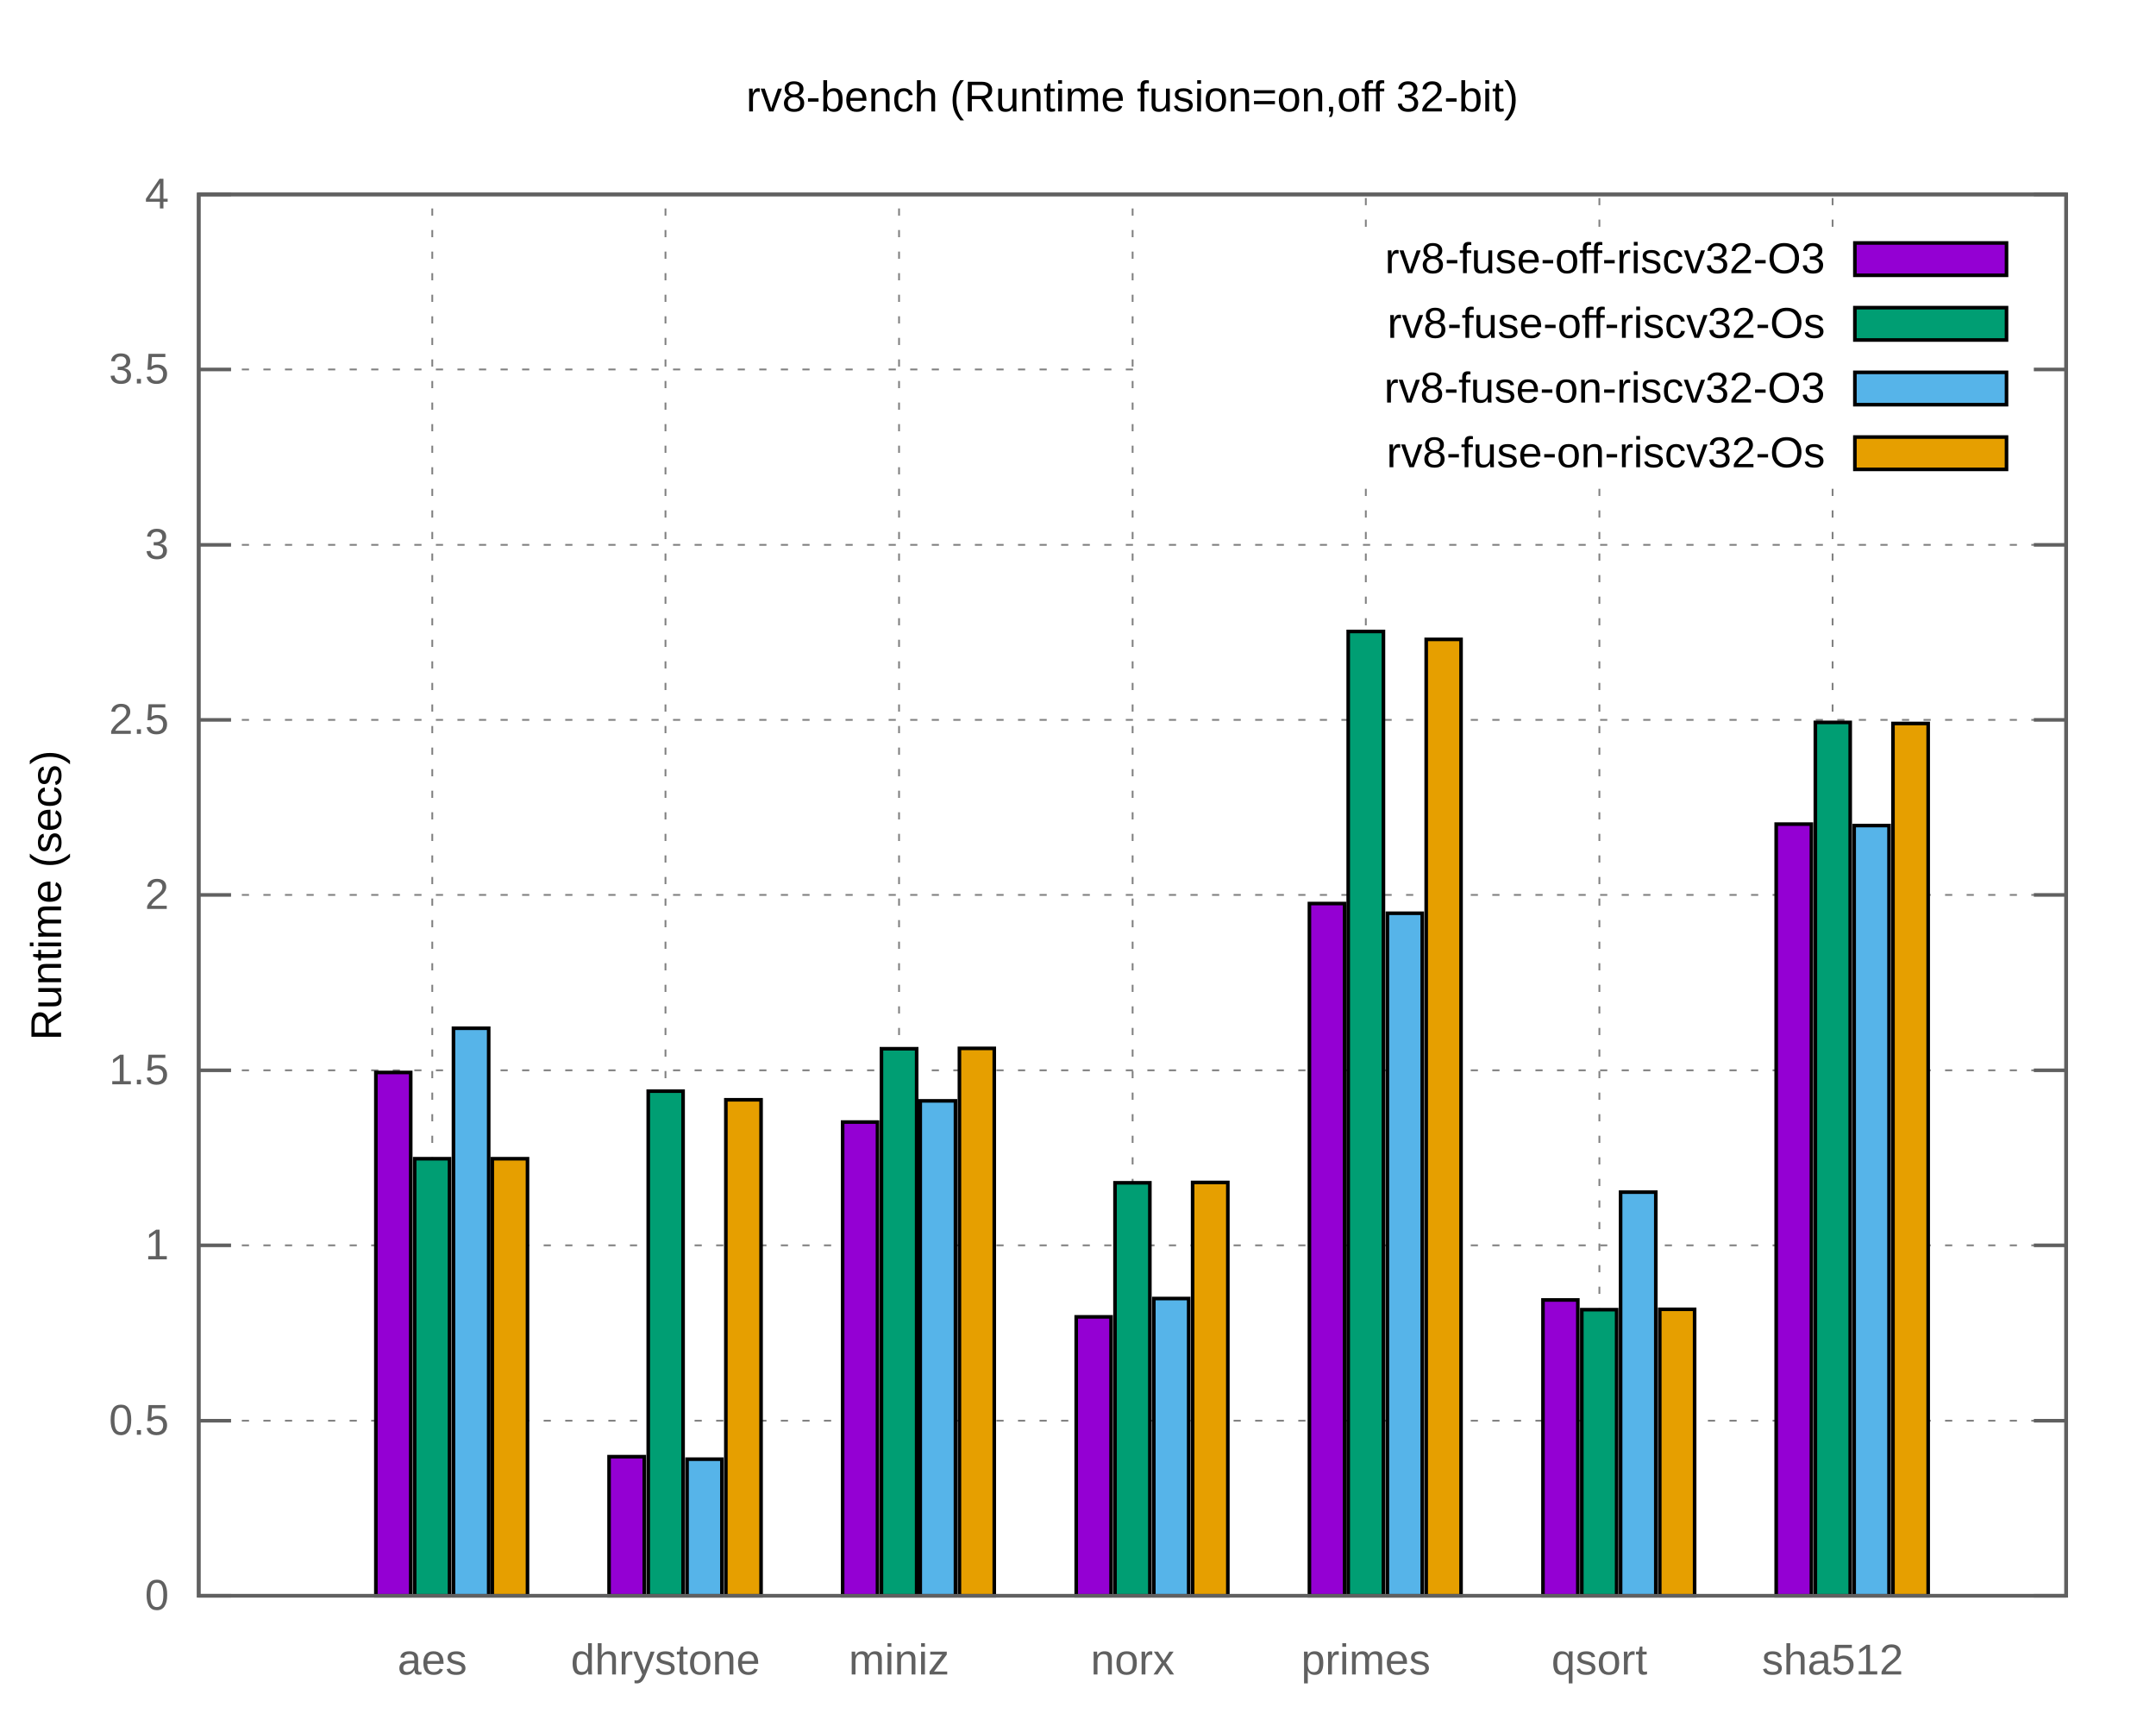
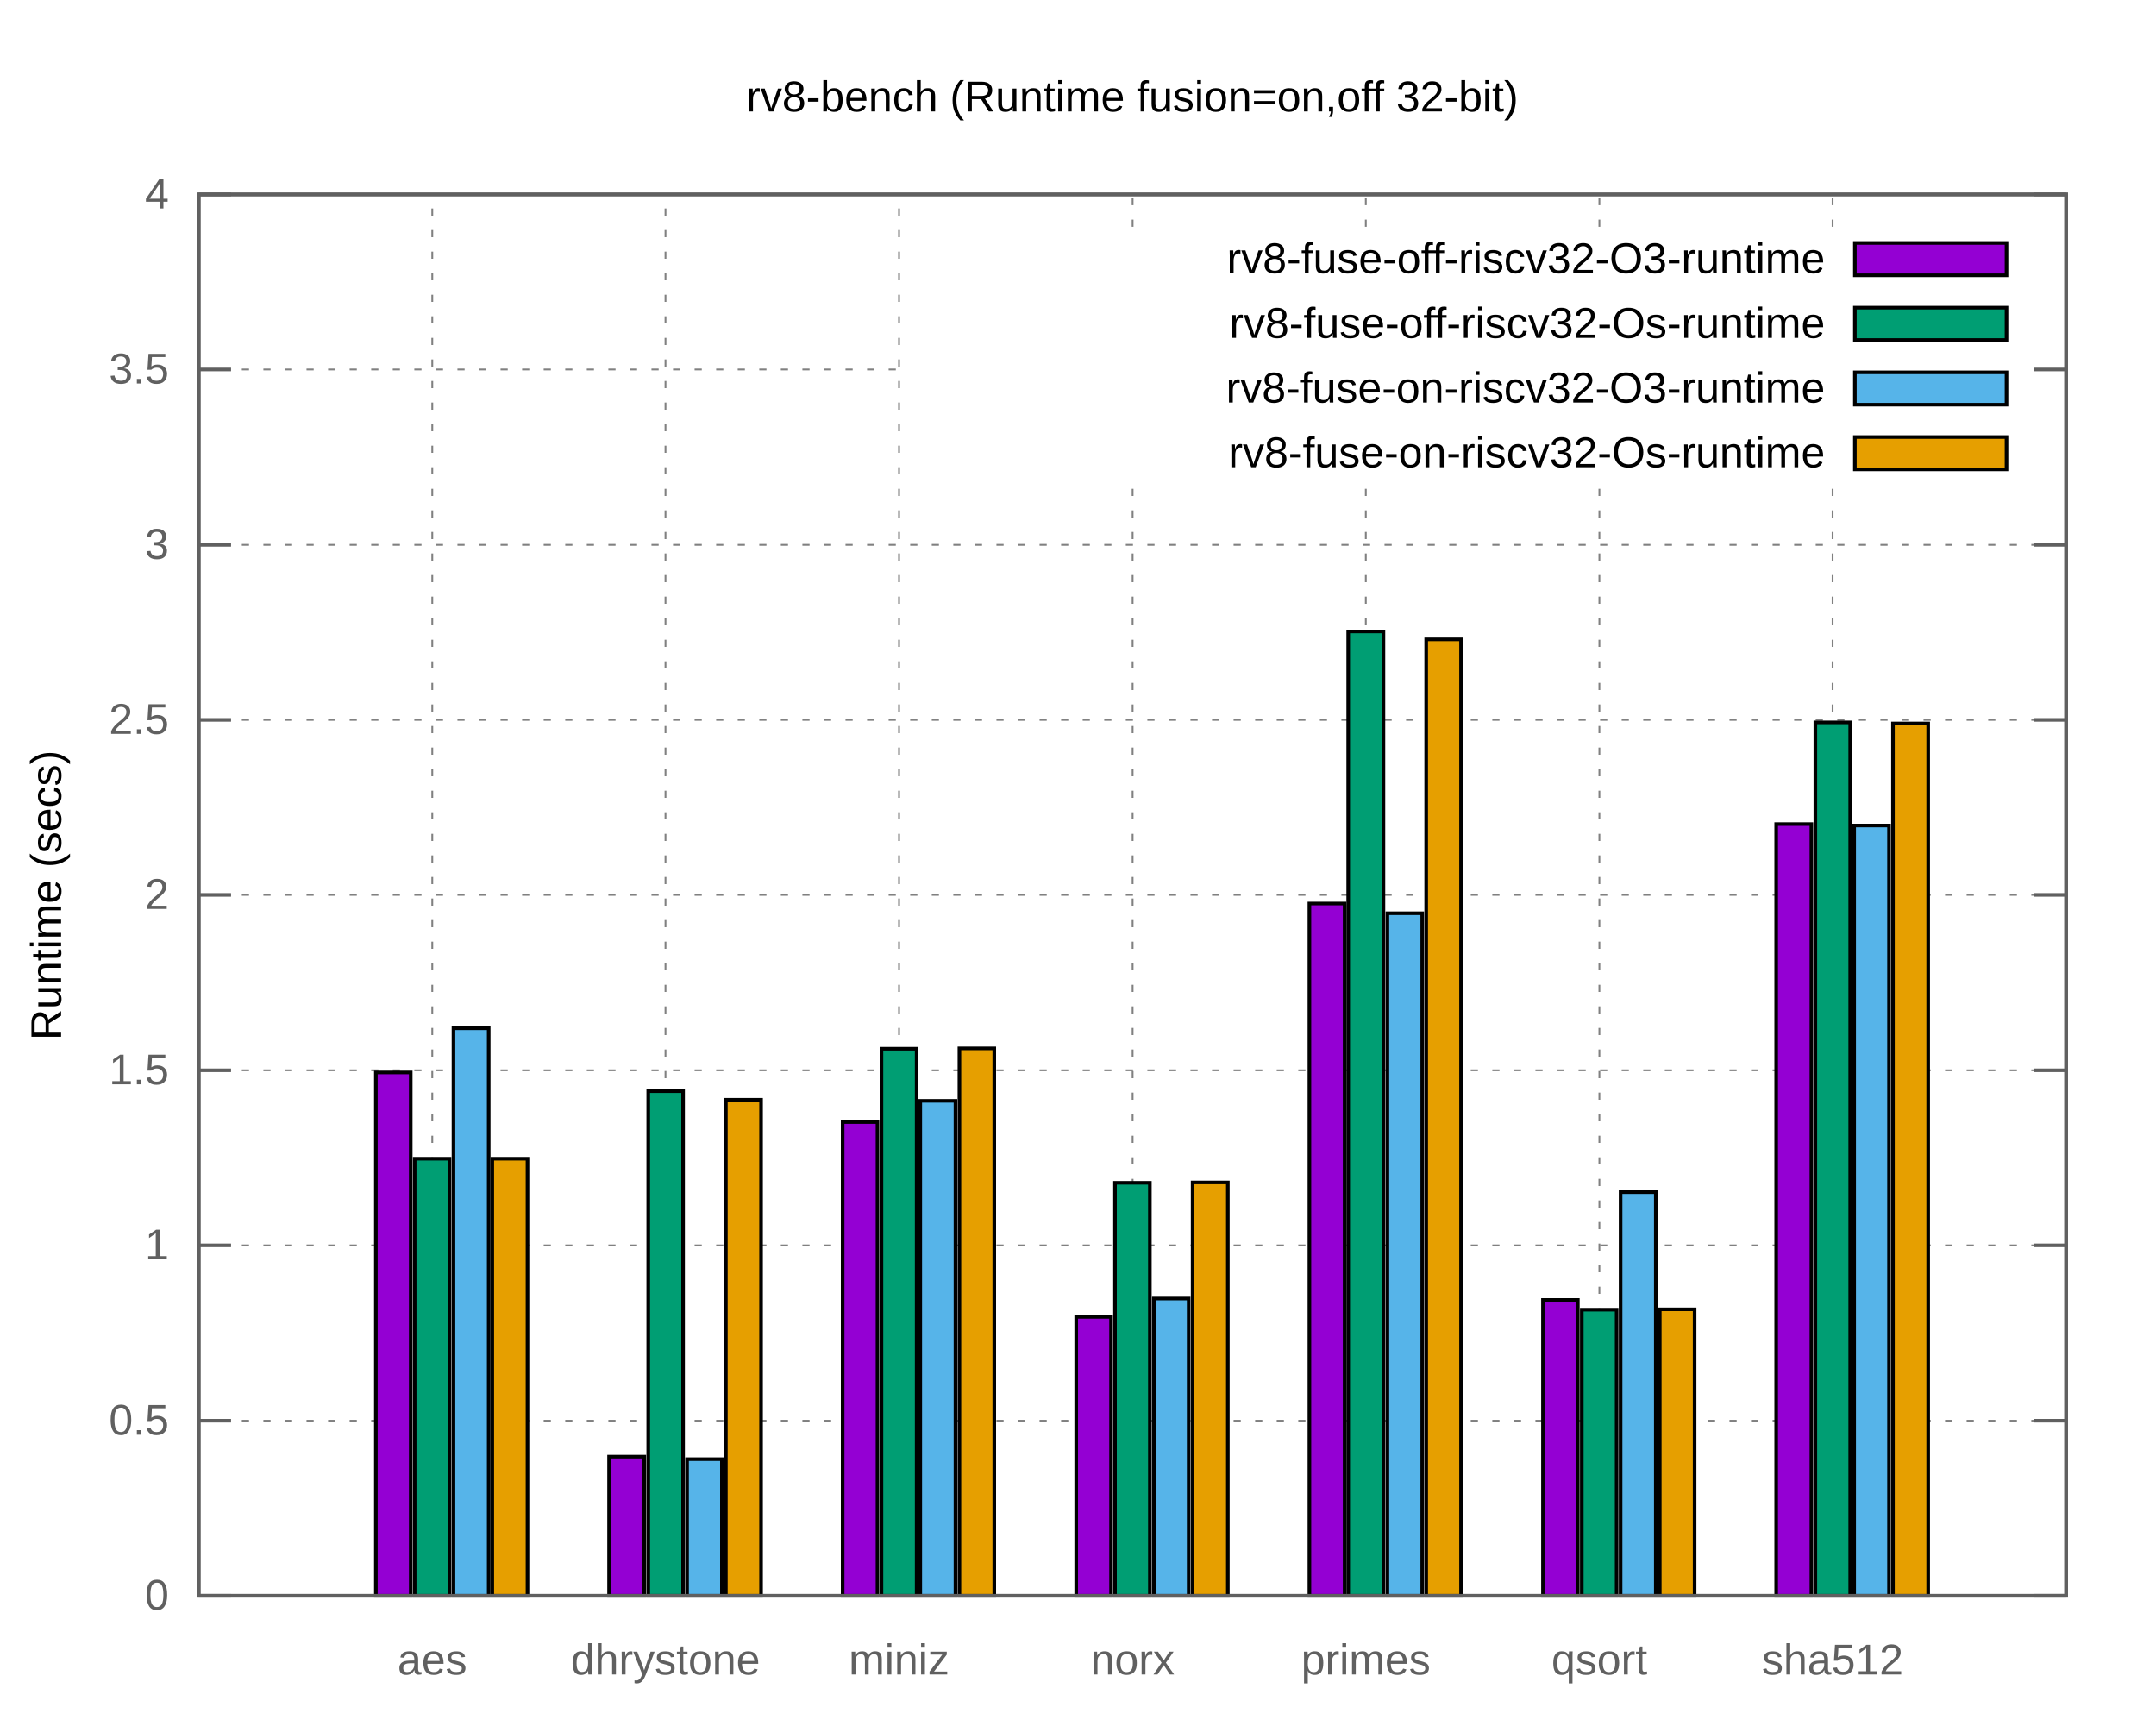
<svg xmlns="http://www.w3.org/2000/svg" xmlns:xlink="http://www.w3.org/1999/xlink" width="600" height="480" viewBox="0 0 600 480">
  <g id="gnuplot_canvas">
    <rect x="0" y="0" width="600" height="480" fill="none" />
    <defs>
      <circle id="gpDot" r="0.5" stroke-width="0.5" />
      <path id="gpPt0" stroke-width="0.222" stroke="currentColor" d="M-1,0 h2 M0,-1 v2" />
      <path id="gpPt1" stroke-width="0.222" stroke="currentColor" d="M-1,-1 L1,1 M1,-1 L-1,1" />
      <path id="gpPt2" stroke-width="0.222" stroke="currentColor" d="M-1,0 L1,0 M0,-1 L0,1 M-1,-1 L1,1 M-1,1 L1,-1" />
      <rect id="gpPt3" stroke-width="0.222" stroke="currentColor" x="-1" y="-1" width="2" height="2" />
      <rect id="gpPt4" stroke-width="0.222" stroke="currentColor" fill="currentColor" x="-1" y="-1" width="2" height="2" />
      <circle id="gpPt5" stroke-width="0.222" stroke="currentColor" cx="0" cy="0" r="1" />
      <use xlink:href="#gpPt5" id="gpPt6" fill="currentColor" stroke="none" />
      <path id="gpPt7" stroke-width="0.222" stroke="currentColor" d="M0,-1.33 L-1.33,0.67 L1.33,0.67 z" />
      <use xlink:href="#gpPt7" id="gpPt8" fill="currentColor" stroke="none" />
      <use xlink:href="#gpPt7" id="gpPt9" stroke="currentColor" transform="rotate(180)" />
      <use xlink:href="#gpPt9" id="gpPt10" fill="currentColor" stroke="none" />
      <use xlink:href="#gpPt3" id="gpPt11" stroke="currentColor" transform="rotate(45)" />
      <use xlink:href="#gpPt11" id="gpPt12" fill="currentColor" stroke="none" />
      <path id="gpPt13" stroke-width="0.222" stroke="currentColor" d="M0,1.330 L1.265,0.411 L0.782,-1.067 L-0.782,-1.076 L-1.265,0.411 z" />
      <use xlink:href="#gpPt13" id="gpPt14" fill="currentColor" stroke="none" />
      <filter id="textbox" filterUnits="objectBoundingBox" x="0" y="0" height="1" width="1">
        <feFlood flood-color="white" flood-opacity="1" result="bgnd" />
        <feComposite in="SourceGraphic" in2="bgnd" operator="atop" />
      </filter>
      <filter id="greybox" filterUnits="objectBoundingBox" x="0" y="0" height="1" width="1">
        <feFlood flood-color="lightgrey" flood-opacity="1" result="grey" />
        <feComposite in="SourceGraphic" in2="grey" operator="atop" />
      </filter>
    </defs>
    <g fill="none" color="white" stroke="rgb( 96,  96,  96)" stroke-width="1.00" stroke-linecap="butt" stroke-linejoin="miter">
</g>
    <g fill="none" color="black" stroke="currentColor" stroke-width="1.00" stroke-linecap="butt" stroke-linejoin="miter">
</g>
    <g fill="none" color="black" stroke="rgb( 96,  96,  96)" stroke-width="0.50" stroke-linecap="butt" stroke-linejoin="miter">
</g>
    <g fill="none" color="gray" stroke="currentColor" stroke-width="0.50" stroke-linecap="butt" stroke-linejoin="miter">
      <path stroke="gray" stroke-dasharray="2,4" class="gridline" d="M55.3,444.0 L575.0,444.0  " />
    </g>
    <g fill="none" color="gray" stroke="gray" stroke-width="1.00" stroke-linecap="butt" stroke-linejoin="miter">
</g>
    <g fill="none" color="black" stroke="currentColor" stroke-width="1.00" stroke-linecap="butt" stroke-linejoin="miter">
      <path stroke="rgb( 96,  96,  96)" d="M55.3,444.0 L64.3,444.0 M575.0,444.0 L566.0,444.0  " />
      <g transform="translate(47.0,447.9)" stroke="none" fill="rgb(96,96,96)" font-family="Arial" font-size="12.00" text-anchor="end">
        <text>
          <tspan font-family="Arial"> 0</tspan>
        </text>
      </g>
    </g>
    <g fill="none" color="black" stroke="currentColor" stroke-width="1.00" stroke-linecap="butt" stroke-linejoin="miter">
</g>
    <g fill="none" color="black" stroke="rgb( 96,  96,  96)" stroke-width="0.50" stroke-linecap="butt" stroke-linejoin="miter">
</g>
    <g fill="none" color="gray" stroke="currentColor" stroke-width="0.50" stroke-linecap="butt" stroke-linejoin="miter">
      <path stroke="gray" stroke-dasharray="2,4" class="gridline" d="M55.3,395.3 L575.0,395.3  " />
    </g>
    <g fill="none" color="gray" stroke="gray" stroke-width="1.00" stroke-linecap="butt" stroke-linejoin="miter">
</g>
    <g fill="none" color="black" stroke="currentColor" stroke-width="1.00" stroke-linecap="butt" stroke-linejoin="miter">
      <path stroke="rgb( 96,  96,  96)" d="M55.3,395.3 L64.3,395.3 M575.0,395.3 L566.0,395.3  " />
      <g transform="translate(47.0,399.2)" stroke="none" fill="rgb(96,96,96)" font-family="Arial" font-size="12.00" text-anchor="end">
        <text>
          <tspan font-family="Arial"> 0.5</tspan>
        </text>
      </g>
    </g>
    <g fill="none" color="black" stroke="currentColor" stroke-width="1.00" stroke-linecap="butt" stroke-linejoin="miter">
</g>
    <g fill="none" color="black" stroke="rgb( 96,  96,  96)" stroke-width="0.50" stroke-linecap="butt" stroke-linejoin="miter">
</g>
    <g fill="none" color="gray" stroke="currentColor" stroke-width="0.50" stroke-linecap="butt" stroke-linejoin="miter">
      <path stroke="gray" stroke-dasharray="2,4" class="gridline" d="M55.3,346.5 L575.0,346.5  " />
    </g>
    <g fill="none" color="gray" stroke="gray" stroke-width="1.00" stroke-linecap="butt" stroke-linejoin="miter">
</g>
    <g fill="none" color="black" stroke="currentColor" stroke-width="1.00" stroke-linecap="butt" stroke-linejoin="miter">
      <path stroke="rgb( 96,  96,  96)" d="M55.3,346.5 L64.3,346.5 M575.0,346.5 L566.0,346.5  " />
      <g transform="translate(47.0,350.4)" stroke="none" fill="rgb(96,96,96)" font-family="Arial" font-size="12.00" text-anchor="end">
        <text>
          <tspan font-family="Arial"> 1</tspan>
        </text>
      </g>
    </g>
    <g fill="none" color="black" stroke="currentColor" stroke-width="1.00" stroke-linecap="butt" stroke-linejoin="miter">
</g>
    <g fill="none" color="black" stroke="rgb( 96,  96,  96)" stroke-width="0.50" stroke-linecap="butt" stroke-linejoin="miter">
</g>
    <g fill="none" color="gray" stroke="currentColor" stroke-width="0.50" stroke-linecap="butt" stroke-linejoin="miter">
      <path stroke="gray" stroke-dasharray="2,4" class="gridline" d="M55.3,297.8 L575.0,297.8  " />
    </g>
    <g fill="none" color="gray" stroke="gray" stroke-width="1.00" stroke-linecap="butt" stroke-linejoin="miter">
</g>
    <g fill="none" color="black" stroke="currentColor" stroke-width="1.00" stroke-linecap="butt" stroke-linejoin="miter">
      <path stroke="rgb( 96,  96,  96)" d="M55.3,297.8 L64.3,297.8 M575.0,297.8 L566.0,297.8  " />
      <g transform="translate(47.0,301.7)" stroke="none" fill="rgb(96,96,96)" font-family="Arial" font-size="12.00" text-anchor="end">
        <text>
          <tspan font-family="Arial"> 1.5</tspan>
        </text>
      </g>
    </g>
    <g fill="none" color="black" stroke="currentColor" stroke-width="1.00" stroke-linecap="butt" stroke-linejoin="miter">
</g>
    <g fill="none" color="black" stroke="rgb( 96,  96,  96)" stroke-width="0.50" stroke-linecap="butt" stroke-linejoin="miter">
</g>
    <g fill="none" color="gray" stroke="currentColor" stroke-width="0.50" stroke-linecap="butt" stroke-linejoin="miter">
      <path stroke="gray" stroke-dasharray="2,4" class="gridline" d="M55.3,249.0 L575.0,249.0  " />
    </g>
    <g fill="none" color="gray" stroke="gray" stroke-width="1.00" stroke-linecap="butt" stroke-linejoin="miter">
</g>
    <g fill="none" color="black" stroke="currentColor" stroke-width="1.00" stroke-linecap="butt" stroke-linejoin="miter">
      <path stroke="rgb( 96,  96,  96)" d="M55.3,249.0 L64.3,249.0 M575.0,249.0 L566.0,249.0  " />
      <g transform="translate(47.0,252.9)" stroke="none" fill="rgb(96,96,96)" font-family="Arial" font-size="12.00" text-anchor="end">
        <text>
          <tspan font-family="Arial"> 2</tspan>
        </text>
      </g>
    </g>
    <g fill="none" color="black" stroke="currentColor" stroke-width="1.00" stroke-linecap="butt" stroke-linejoin="miter">
</g>
    <g fill="none" color="black" stroke="rgb( 96,  96,  96)" stroke-width="0.50" stroke-linecap="butt" stroke-linejoin="miter">
</g>
    <g fill="none" color="gray" stroke="currentColor" stroke-width="0.50" stroke-linecap="butt" stroke-linejoin="miter">
      <path stroke="gray" stroke-dasharray="2,4" class="gridline" d="M55.3,200.3 L575.0,200.3  " />
    </g>
    <g fill="none" color="gray" stroke="gray" stroke-width="1.00" stroke-linecap="butt" stroke-linejoin="miter">
</g>
    <g fill="none" color="black" stroke="currentColor" stroke-width="1.00" stroke-linecap="butt" stroke-linejoin="miter">
      <path stroke="rgb( 96,  96,  96)" d="M55.3,200.3 L64.3,200.3 M575.0,200.3 L566.0,200.3  " />
      <g transform="translate(47.0,204.2)" stroke="none" fill="rgb(96,96,96)" font-family="Arial" font-size="12.00" text-anchor="end">
        <text>
          <tspan font-family="Arial"> 2.5</tspan>
        </text>
      </g>
    </g>
    <g fill="none" color="black" stroke="currentColor" stroke-width="1.00" stroke-linecap="butt" stroke-linejoin="miter">
</g>
    <g fill="none" color="black" stroke="rgb( 96,  96,  96)" stroke-width="0.50" stroke-linecap="butt" stroke-linejoin="miter">
</g>
    <g fill="none" color="gray" stroke="currentColor" stroke-width="0.50" stroke-linecap="butt" stroke-linejoin="miter">
      <path stroke="gray" stroke-dasharray="2,4" class="gridline" d="M55.3,151.6 L575.0,151.6  " />
    </g>
    <g fill="none" color="gray" stroke="gray" stroke-width="1.00" stroke-linecap="butt" stroke-linejoin="miter">
</g>
    <g fill="none" color="black" stroke="currentColor" stroke-width="1.00" stroke-linecap="butt" stroke-linejoin="miter">
      <path stroke="rgb( 96,  96,  96)" d="M55.3,151.6 L64.3,151.6 M575.0,151.6 L566.0,151.6  " />
      <g transform="translate(47.0,155.5)" stroke="none" fill="rgb(96,96,96)" font-family="Arial" font-size="12.00" text-anchor="end">
        <text>
          <tspan font-family="Arial"> 3</tspan>
        </text>
      </g>
    </g>
    <g fill="none" color="black" stroke="currentColor" stroke-width="1.00" stroke-linecap="butt" stroke-linejoin="miter">
</g>
    <g fill="none" color="black" stroke="rgb( 96,  96,  96)" stroke-width="0.50" stroke-linecap="butt" stroke-linejoin="miter">
</g>
    <g fill="none" color="gray" stroke="currentColor" stroke-width="0.50" stroke-linecap="butt" stroke-linejoin="miter">
-       <path stroke="gray" stroke-dasharray="2,4" class="gridline" d="M55.3,102.8 L317.0,102.8 M566.7,102.8 L575.0,102.8  " />
+       <path stroke="gray" stroke-dasharray="2,4" class="gridline" d="M55.3,102.8 L250.6,102.8 M566.7,102.8 L575.0,102.8  " />
    </g>
    <g fill="none" color="gray" stroke="gray" stroke-width="1.00" stroke-linecap="butt" stroke-linejoin="miter">
</g>
    <g fill="none" color="black" stroke="currentColor" stroke-width="1.00" stroke-linecap="butt" stroke-linejoin="miter">
      <path stroke="rgb( 96,  96,  96)" d="M55.3,102.8 L64.3,102.8 M575.0,102.8 L566.0,102.8  " />
      <g transform="translate(47.0,106.7)" stroke="none" fill="rgb(96,96,96)" font-family="Arial" font-size="12.00" text-anchor="end">
        <text>
          <tspan font-family="Arial"> 3.5</tspan>
        </text>
      </g>
    </g>
    <g fill="none" color="black" stroke="currentColor" stroke-width="1.00" stroke-linecap="butt" stroke-linejoin="miter">
</g>
    <g fill="none" color="black" stroke="rgb( 96,  96,  96)" stroke-width="0.50" stroke-linecap="butt" stroke-linejoin="miter">
</g>
    <g fill="none" color="gray" stroke="currentColor" stroke-width="0.50" stroke-linecap="butt" stroke-linejoin="miter">
      <path stroke="gray" stroke-dasharray="2,4" class="gridline" d="M55.3,54.1 L575.0,54.1  " />
    </g>
    <g fill="none" color="gray" stroke="gray" stroke-width="1.00" stroke-linecap="butt" stroke-linejoin="miter">
</g>
    <g fill="none" color="black" stroke="currentColor" stroke-width="1.00" stroke-linecap="butt" stroke-linejoin="miter">
      <path stroke="rgb( 96,  96,  96)" d="M55.3,54.1 L64.3,54.1 M575.0,54.1 L566.0,54.1  " />
      <g transform="translate(47.0,58.0)" stroke="none" fill="rgb(96,96,96)" font-family="Arial" font-size="12.00" text-anchor="end">
        <text>
          <tspan font-family="Arial"> 4</tspan>
        </text>
      </g>
    </g>
    <g fill="none" color="black" stroke="currentColor" stroke-width="1.00" stroke-linecap="butt" stroke-linejoin="miter">
</g>
    <g fill="none" color="black" stroke="rgb( 96,  96,  96)" stroke-width="0.50" stroke-linecap="butt" stroke-linejoin="miter">
</g>
    <g fill="none" color="gray" stroke="currentColor" stroke-width="0.50" stroke-linecap="butt" stroke-linejoin="miter">
      <path stroke="gray" stroke-dasharray="2,4" class="gridline" d="M120.3,444.0 L120.3,54.1  " />
    </g>
    <g fill="none" color="gray" stroke="gray" stroke-width="1.00" stroke-linecap="butt" stroke-linejoin="miter">
</g>
    <g fill="none" color="black" stroke="currentColor" stroke-width="1.00" stroke-linecap="butt" stroke-linejoin="miter">
      <path stroke="rgb( 96,  96,  96)" d="M120.3,444.0 M120.3,54.1  " />
      <g transform="translate(120.3,465.9)" stroke="none" fill="rgb(96,96,96)" font-family="Arial" font-size="12.00" text-anchor="middle">
        <text>
          <tspan font-family="Arial">aes</tspan>
        </text>
      </g>
    </g>
    <g fill="none" color="black" stroke="currentColor" stroke-width="1.00" stroke-linecap="butt" stroke-linejoin="miter">
</g>
    <g fill="none" color="black" stroke="rgb( 96,  96,  96)" stroke-width="0.50" stroke-linecap="butt" stroke-linejoin="miter">
</g>
    <g fill="none" color="gray" stroke="currentColor" stroke-width="0.50" stroke-linecap="butt" stroke-linejoin="miter">
      <path stroke="gray" stroke-dasharray="2,4" class="gridline" d="M185.2,444.0 L185.2,54.1  " />
    </g>
    <g fill="none" color="gray" stroke="gray" stroke-width="1.00" stroke-linecap="butt" stroke-linejoin="miter">
</g>
    <g fill="none" color="black" stroke="currentColor" stroke-width="1.00" stroke-linecap="butt" stroke-linejoin="miter">
      <path stroke="rgb( 96,  96,  96)" d="M185.2,444.0 M185.2,54.1  " />
      <g transform="translate(185.2,465.9)" stroke="none" fill="rgb(96,96,96)" font-family="Arial" font-size="12.00" text-anchor="middle">
        <text>
          <tspan font-family="Arial">dhrystone</tspan>
        </text>
      </g>
    </g>
    <g fill="none" color="black" stroke="currentColor" stroke-width="1.00" stroke-linecap="butt" stroke-linejoin="miter">
</g>
    <g fill="none" color="black" stroke="rgb( 96,  96,  96)" stroke-width="0.50" stroke-linecap="butt" stroke-linejoin="miter">
</g>
    <g fill="none" color="gray" stroke="currentColor" stroke-width="0.50" stroke-linecap="butt" stroke-linejoin="miter">
      <path stroke="gray" stroke-dasharray="2,4" class="gridline" d="M250.2,444.0 L250.2,54.1  " />
    </g>
    <g fill="none" color="gray" stroke="gray" stroke-width="1.00" stroke-linecap="butt" stroke-linejoin="miter">
</g>
    <g fill="none" color="black" stroke="currentColor" stroke-width="1.00" stroke-linecap="butt" stroke-linejoin="miter">
      <path stroke="rgb( 96,  96,  96)" d="M250.2,444.0 M250.2,54.1  " />
      <g transform="translate(250.2,465.9)" stroke="none" fill="rgb(96,96,96)" font-family="Arial" font-size="12.00" text-anchor="middle">
        <text>
          <tspan font-family="Arial">miniz</tspan>
        </text>
      </g>
    </g>
    <g fill="none" color="black" stroke="currentColor" stroke-width="1.00" stroke-linecap="butt" stroke-linejoin="miter">
</g>
    <g fill="none" color="black" stroke="rgb( 96,  96,  96)" stroke-width="0.50" stroke-linecap="butt" stroke-linejoin="miter">
</g>
    <g fill="none" color="gray" stroke="currentColor" stroke-width="0.50" stroke-linecap="butt" stroke-linejoin="miter">
-       <path stroke="gray" stroke-dasharray="2,4" class="gridline" d="M315.2,444.0 L315.2,54.1  " />
+       <path stroke="gray" stroke-dasharray="2,4" class="gridline" d="M315.2,444.0 L315.2,135.1 M315.2,63.1 L315.2,54.1  " />
    </g>
    <g fill="none" color="gray" stroke="gray" stroke-width="1.00" stroke-linecap="butt" stroke-linejoin="miter">
</g>
    <g fill="none" color="black" stroke="currentColor" stroke-width="1.00" stroke-linecap="butt" stroke-linejoin="miter">
      <path stroke="rgb( 96,  96,  96)" d="M315.2,444.0 M315.2,54.1  " />
      <g transform="translate(315.2,465.9)" stroke="none" fill="rgb(96,96,96)" font-family="Arial" font-size="12.00" text-anchor="middle">
        <text>
          <tspan font-family="Arial">norx</tspan>
        </text>
      </g>
    </g>
    <g fill="none" color="black" stroke="currentColor" stroke-width="1.00" stroke-linecap="butt" stroke-linejoin="miter">
</g>
    <g fill="none" color="black" stroke="rgb( 96,  96,  96)" stroke-width="0.50" stroke-linecap="butt" stroke-linejoin="miter">
</g>
    <g fill="none" color="gray" stroke="currentColor" stroke-width="0.50" stroke-linecap="butt" stroke-linejoin="miter">
      <path stroke="gray" stroke-dasharray="2,4" class="gridline" d="M380.1,444.0 L380.1,135.1 M380.1,63.1 L380.1,54.1  " />
    </g>
    <g fill="none" color="gray" stroke="gray" stroke-width="1.00" stroke-linecap="butt" stroke-linejoin="miter">
</g>
    <g fill="none" color="black" stroke="currentColor" stroke-width="1.00" stroke-linecap="butt" stroke-linejoin="miter">
      <path stroke="rgb( 96,  96,  96)" d="M380.1,444.0 M380.1,54.1  " />
      <g transform="translate(380.1,465.9)" stroke="none" fill="rgb(96,96,96)" font-family="Arial" font-size="12.00" text-anchor="middle">
        <text>
          <tspan font-family="Arial">primes</tspan>
        </text>
      </g>
    </g>
    <g fill="none" color="black" stroke="currentColor" stroke-width="1.00" stroke-linecap="butt" stroke-linejoin="miter">
</g>
    <g fill="none" color="black" stroke="rgb( 96,  96,  96)" stroke-width="0.50" stroke-linecap="butt" stroke-linejoin="miter">
</g>
    <g fill="none" color="gray" stroke="currentColor" stroke-width="0.50" stroke-linecap="butt" stroke-linejoin="miter">
      <path stroke="gray" stroke-dasharray="2,4" class="gridline" d="M445.1,444.0 L445.1,135.1 M445.1,63.1 L445.1,54.1  " />
    </g>
    <g fill="none" color="gray" stroke="gray" stroke-width="1.00" stroke-linecap="butt" stroke-linejoin="miter">
</g>
    <g fill="none" color="black" stroke="currentColor" stroke-width="1.00" stroke-linecap="butt" stroke-linejoin="miter">
      <path stroke="rgb( 96,  96,  96)" d="M445.1,444.0 M445.1,54.1  " />
      <g transform="translate(445.1,465.9)" stroke="none" fill="rgb(96,96,96)" font-family="Arial" font-size="12.00" text-anchor="middle">
        <text>
          <tspan font-family="Arial">qsort</tspan>
        </text>
      </g>
    </g>
    <g fill="none" color="black" stroke="currentColor" stroke-width="1.00" stroke-linecap="butt" stroke-linejoin="miter">
</g>
    <g fill="none" color="black" stroke="rgb( 96,  96,  96)" stroke-width="0.50" stroke-linecap="butt" stroke-linejoin="miter">
</g>
    <g fill="none" color="gray" stroke="currentColor" stroke-width="0.50" stroke-linecap="butt" stroke-linejoin="miter">
      <path stroke="gray" stroke-dasharray="2,4" class="gridline" d="M510.0,444.0 L510.0,135.1 M510.0,63.1 L510.0,54.1  " />
    </g>
    <g fill="none" color="gray" stroke="gray" stroke-width="1.00" stroke-linecap="butt" stroke-linejoin="miter">
</g>
    <g fill="none" color="black" stroke="currentColor" stroke-width="1.00" stroke-linecap="butt" stroke-linejoin="miter">
      <path stroke="rgb( 96,  96,  96)" d="M510.0,444.0 M510.0,54.1  " />
      <g transform="translate(510.0,465.9)" stroke="none" fill="rgb(96,96,96)" font-family="Arial" font-size="12.00" text-anchor="middle">
        <text>
          <tspan font-family="Arial">sha512</tspan>
        </text>
      </g>
    </g>
    <g fill="none" color="black" stroke="currentColor" stroke-width="1.00" stroke-linecap="butt" stroke-linejoin="miter">
</g>
    <g fill="none" color="black" stroke="currentColor" stroke-width="1.00" stroke-linecap="butt" stroke-linejoin="miter">
      <path stroke="rgb( 96,  96,  96)" d="M55.3,54.1 L55.3,444.0 L575.0,444.0 L575.0,54.1 L55.3,54.1 Z  " />
    </g>
    <g fill="none" color="black" stroke="currentColor" stroke-width="1.00" stroke-linecap="butt" stroke-linejoin="miter">
      <g transform="translate(17.0,249.1) rotate(270)" stroke="none" fill="black" font-family="Arial" font-size="12.00" text-anchor="middle">
        <text>
          <tspan font-family="Arial">Runtime (secs)</tspan>
        </text>
      </g>
    </g>
    <g fill="none" color="black" stroke="currentColor" stroke-width="1.00" stroke-linecap="butt" stroke-linejoin="miter">
      <g transform="translate(315.1,31.0)" stroke="none" fill="black" font-family="Arial" font-size="12.00" text-anchor="middle">
        <text>
          <tspan font-family="Arial">rv8-bench (Runtime fusion=on,off 32-bit)</tspan>
        </text>
      </g>
    </g>
    <g id="gnuplot_plot_1">
      <g fill="none" color="black" stroke="currentColor" stroke-width="1.00" stroke-linecap="butt" stroke-linejoin="miter">
        <g transform="translate(507.9,76.0)" stroke="none" fill="black" font-family="Arial" font-size="12.00" text-anchor="end">
          <text>
-             <tspan font-family="Arial">rv8-fuse-off-riscv32-O3</tspan>
+             <tspan font-family="Arial">rv8-fuse-off-riscv32-O3-runtime</tspan>
          </text>
        </g>
      </g>
      <g fill="none" color="black" stroke="currentColor" stroke-width="1.00" stroke-linecap="butt" stroke-linejoin="miter">
        <g stroke="none" shape-rendering="crispEdges">
          <polygon fill="rgb(148,   0, 211)" points="516.2,76.6 558.4,76.6 558.4,67.6 516.2,67.6 " />
        </g>
        <path stroke="black" d="M516.2,76.6 L558.4,76.6 L558.4,67.6 L516.2,67.6 L516.2,76.6 Z  " />
      </g>
      <g fill="none" color="black" stroke="currentColor" stroke-width="1.00" stroke-linecap="butt" stroke-linejoin="miter">
        <g stroke="none" shape-rendering="crispEdges">
          <polygon fill="rgb(148,   0, 211)" points="104.6,444.0 114.4,444.0 114.4,298.3 104.6,298.3 " />
        </g>
        <path stroke="black" d="M104.6,444.0 L104.6,298.4 L114.3,298.4 L114.3,444.0 L104.6,444.0 Z  " />
      </g>
      <g fill="none" color="black" stroke="currentColor" stroke-width="1.00" stroke-linecap="butt" stroke-linejoin="miter">
        <g stroke="none" shape-rendering="crispEdges">
          <polygon fill="rgb(148,   0, 211)" points="169.5,444.0 179.4,444.0 179.4,405.2 169.5,405.2 " />
        </g>
        <path stroke="black" d="M169.5,444.0 L169.5,405.3 L179.3,405.3 L179.3,444.0 L169.5,444.0 Z  " />
      </g>
      <g fill="none" color="black" stroke="currentColor" stroke-width="1.00" stroke-linecap="butt" stroke-linejoin="miter">
        <g stroke="none" shape-rendering="crispEdges">
          <polygon fill="rgb(148,   0, 211)" points="234.5,444.0 244.3,444.0 244.3,312.1 234.5,312.1 " />
        </g>
        <path stroke="black" d="M234.5,444.0 L234.5,312.2 L244.2,312.2 L244.2,444.0 L234.5,444.0 Z  " />
      </g>
      <g fill="none" color="black" stroke="currentColor" stroke-width="1.00" stroke-linecap="butt" stroke-linejoin="miter">
        <g stroke="none" shape-rendering="crispEdges">
          <polygon fill="rgb(148,   0, 211)" points="299.5,444.0 309.3,444.0 309.3,366.3 299.5,366.3 " />
        </g>
        <path stroke="black" d="M299.5,444.0 L299.5,366.4 L309.2,366.4 L309.2,444.0 L299.5,444.0 Z  " />
      </g>
      <g fill="none" color="black" stroke="currentColor" stroke-width="1.00" stroke-linecap="butt" stroke-linejoin="miter">
        <g stroke="none" shape-rendering="crispEdges">
          <polygon fill="rgb(148,   0, 211)" points="364.4,444.0 374.3,444.0 374.3,251.3 364.4,251.3 " />
        </g>
        <path stroke="black" d="M364.4,444.0 L364.4,251.4 L374.2,251.4 L374.2,444.0 L364.4,444.0 Z  " />
      </g>
      <g fill="none" color="black" stroke="currentColor" stroke-width="1.00" stroke-linecap="butt" stroke-linejoin="miter">
        <g stroke="none" shape-rendering="crispEdges">
          <polygon fill="rgb(148,   0, 211)" points="429.4,444.0 439.2,444.0 439.2,361.6 429.4,361.6 " />
        </g>
        <path stroke="black" d="M429.4,444.0 L429.4,361.7 L439.1,361.7 L439.1,444.0 L429.4,444.0 Z  " />
      </g>
      <g fill="none" color="black" stroke="currentColor" stroke-width="1.00" stroke-linecap="butt" stroke-linejoin="miter">
        <g stroke="none" shape-rendering="crispEdges">
          <polygon fill="rgb(148,   0, 211)" points="494.3,444.0 504.2,444.0 504.2,229.2 494.3,229.2 " />
        </g>
        <path stroke="black" d="M494.3,444.0 L494.3,229.3 L504.1,229.3 L504.1,444.0 L494.3,444.0 Z  " />
      </g>
      <g fill="none" color="black" stroke="currentColor" stroke-width="1.00" stroke-linecap="butt" stroke-linejoin="miter">
</g>
    </g>
    <g id="gnuplot_plot_2">
      <g fill="none" color="black" stroke="currentColor" stroke-width="1.00" stroke-linecap="butt" stroke-linejoin="miter">
        <g transform="translate(507.9,94.0)" stroke="none" fill="black" font-family="Arial" font-size="12.00" text-anchor="end">
          <text>
-             <tspan font-family="Arial">rv8-fuse-off-riscv32-Os</tspan>
+             <tspan font-family="Arial">rv8-fuse-off-riscv32-Os-runtime</tspan>
          </text>
        </g>
      </g>
      <g fill="none" color="black" stroke="currentColor" stroke-width="1.00" stroke-linecap="butt" stroke-linejoin="miter">
        <g stroke="none" shape-rendering="crispEdges">
          <polygon fill="rgb(  0, 158, 115)" points="516.2,94.6 558.4,94.6 558.4,85.6 516.2,85.6 " />
        </g>
        <path stroke="black" d="M516.2,94.6 L558.4,94.6 L558.4,85.6 L516.2,85.6 L516.2,94.6 Z  " />
      </g>
      <g fill="none" color="black" stroke="currentColor" stroke-width="1.00" stroke-linecap="butt" stroke-linejoin="miter">
        <g stroke="none" shape-rendering="crispEdges">
          <polygon fill="rgb(  0, 158, 115)" points="115.4,444.0 125.2,444.0 125.2,322.3 115.4,322.3 " />
        </g>
        <path stroke="black" d="M115.4,444.0 L115.4,322.4 L125.1,322.4 L125.1,444.0 L115.4,444.0 Z  " />
      </g>
      <g fill="none" color="black" stroke="currentColor" stroke-width="1.00" stroke-linecap="butt" stroke-linejoin="miter">
        <g stroke="none" shape-rendering="crispEdges">
          <polygon fill="rgb(  0, 158, 115)" points="180.4,444.0 190.2,444.0 190.2,303.5 180.4,303.5 " />
        </g>
        <path stroke="black" d="M180.4,444.0 L180.4,303.6 L190.1,303.6 L190.1,444.0 L180.4,444.0 Z  " />
      </g>
      <g fill="none" color="black" stroke="currentColor" stroke-width="1.00" stroke-linecap="butt" stroke-linejoin="miter">
        <g stroke="none" shape-rendering="crispEdges">
          <polygon fill="rgb(  0, 158, 115)" points="245.3,444.0 255.2,444.0 255.2,291.7 245.3,291.7 " />
        </g>
        <path stroke="black" d="M245.3,444.0 L245.3,291.8 L255.1,291.8 L255.1,444.0 L245.3,444.0 Z  " />
      </g>
      <g fill="none" color="black" stroke="currentColor" stroke-width="1.00" stroke-linecap="butt" stroke-linejoin="miter">
        <g stroke="none" shape-rendering="crispEdges">
          <polygon fill="rgb(  0, 158, 115)" points="310.3,444.0 320.1,444.0 320.1,329.0 310.3,329.0 " />
        </g>
        <path stroke="black" d="M310.3,444.0 L310.3,329.1 L320.0,329.1 L320.0,444.0 L310.3,444.0 Z  " />
      </g>
      <g fill="none" color="black" stroke="currentColor" stroke-width="1.00" stroke-linecap="butt" stroke-linejoin="miter">
        <g stroke="none" shape-rendering="crispEdges">
          <polygon fill="rgb(  0, 158, 115)" points="375.2,444.0 385.1,444.0 385.1,175.6 375.2,175.6 " />
        </g>
        <path stroke="black" d="M375.2,444.0 L375.2,175.7 L385.0,175.7 L385.0,444.0 L375.2,444.0 Z  " />
      </g>
      <g fill="none" color="black" stroke="currentColor" stroke-width="1.00" stroke-linecap="butt" stroke-linejoin="miter">
        <g stroke="none" shape-rendering="crispEdges">
          <polygon fill="rgb(  0, 158, 115)" points="440.2,444.0 450.0,444.0 450.0,364.3 440.2,364.3 " />
        </g>
        <path stroke="black" d="M440.2,444.0 L440.2,364.4 L449.9,364.4 L449.9,444.0 L440.2,444.0 Z  " />
      </g>
      <g fill="none" color="black" stroke="currentColor" stroke-width="1.00" stroke-linecap="butt" stroke-linejoin="miter">
        <g stroke="none" shape-rendering="crispEdges">
          <polygon fill="rgb(  0, 158, 115)" points="505.2,444.0 515.0,444.0 515.0,200.9 505.2,200.9 " />
        </g>
        <path stroke="black" d="M505.2,444.0 L505.2,201.0 L514.9,201.0 L514.9,444.0 L505.2,444.0 Z  " />
      </g>
      <g fill="none" color="black" stroke="currentColor" stroke-width="1.00" stroke-linecap="butt" stroke-linejoin="miter">
</g>
    </g>
    <g id="gnuplot_plot_3">
      <g fill="none" color="black" stroke="currentColor" stroke-width="1.00" stroke-linecap="butt" stroke-linejoin="miter">
        <g transform="translate(507.9,112.0)" stroke="none" fill="black" font-family="Arial" font-size="12.00" text-anchor="end">
          <text>
-             <tspan font-family="Arial">rv8-fuse-on-riscv32-O3</tspan>
+             <tspan font-family="Arial">rv8-fuse-on-riscv32-O3-runtime</tspan>
          </text>
        </g>
      </g>
      <g fill="none" color="black" stroke="currentColor" stroke-width="1.00" stroke-linecap="butt" stroke-linejoin="miter">
        <g stroke="none" shape-rendering="crispEdges">
          <polygon fill="rgb( 86, 180, 233)" points="516.2,112.6 558.4,112.6 558.4,103.6 516.2,103.6 " />
        </g>
        <path stroke="black" d="M516.2,112.6 L558.4,112.6 L558.4,103.6 L516.2,103.6 L516.2,112.6 Z  " />
      </g>
      <g fill="none" color="black" stroke="currentColor" stroke-width="1.00" stroke-linecap="butt" stroke-linejoin="miter">
        <g stroke="none" shape-rendering="crispEdges">
          <polygon fill="rgb( 86, 180, 233)" points="126.2,444.0 136.1,444.0 136.1,286.0 126.2,286.0 " />
        </g>
        <path stroke="black" d="M126.2,444.0 L126.2,286.1 L136.0,286.1 L136.0,444.0 L126.2,444.0 Z  " />
      </g>
      <g fill="none" color="black" stroke="currentColor" stroke-width="1.00" stroke-linecap="butt" stroke-linejoin="miter">
        <g stroke="none" shape-rendering="crispEdges">
          <polygon fill="rgb( 86, 180, 233)" points="191.2,444.0 201.0,444.0 201.0,405.9 191.2,405.9 " />
        </g>
        <path stroke="black" d="M191.2,444.0 L191.2,406.0 L200.9,406.0 L200.9,444.0 L191.2,444.0 Z  " />
      </g>
      <g fill="none" color="black" stroke="currentColor" stroke-width="1.00" stroke-linecap="butt" stroke-linejoin="miter">
        <g stroke="none" shape-rendering="crispEdges">
          <polygon fill="rgb( 86, 180, 233)" points="256.1,444.0 266.0,444.0 266.0,306.2 256.1,306.2 " />
        </g>
        <path stroke="black" d="M256.1,444.0 L256.1,306.3 L265.9,306.3 L265.9,444.0 L256.1,444.0 Z  " />
      </g>
      <g fill="none" color="black" stroke="currentColor" stroke-width="1.00" stroke-linecap="butt" stroke-linejoin="miter">
        <g stroke="none" shape-rendering="crispEdges">
          <polygon fill="rgb( 86, 180, 233)" points="321.1,444.0 330.9,444.0 330.9,361.2 321.1,361.2 " />
        </g>
        <path stroke="black" d="M321.1,444.0 L321.1,361.3 L330.8,361.3 L330.8,444.0 L321.1,444.0 Z  " />
      </g>
      <g fill="none" color="black" stroke="currentColor" stroke-width="1.00" stroke-linecap="butt" stroke-linejoin="miter">
        <g stroke="none" shape-rendering="crispEdges">
          <polygon fill="rgb( 86, 180, 233)" points="386.1,444.0 395.9,444.0 395.9,254.0 386.1,254.0 " />
        </g>
        <path stroke="black" d="M386.1,444.0 L386.1,254.1 L395.8,254.1 L395.8,444.0 L386.1,444.0 Z  " />
      </g>
      <g fill="none" color="black" stroke="currentColor" stroke-width="1.00" stroke-linecap="butt" stroke-linejoin="miter">
        <g stroke="none" shape-rendering="crispEdges">
          <polygon fill="rgb( 86, 180, 233)" points="451.0,444.0 460.9,444.0 460.9,331.6 451.0,331.6 " />
        </g>
        <path stroke="black" d="M451.0,444.0 L451.0,331.7 L460.8,331.7 L460.8,444.0 L451.0,444.0 Z  " />
      </g>
      <g fill="none" color="black" stroke="currentColor" stroke-width="1.00" stroke-linecap="butt" stroke-linejoin="miter">
        <g stroke="none" shape-rendering="crispEdges">
          <polygon fill="rgb( 86, 180, 233)" points="516.0,444.0 525.8,444.0 525.8,229.6 516.0,229.6 " />
        </g>
        <path stroke="black" d="M516.0,444.0 L516.0,229.7 L525.7,229.7 L525.7,444.0 L516.0,444.0 Z  " />
      </g>
      <g fill="none" color="black" stroke="currentColor" stroke-width="1.00" stroke-linecap="butt" stroke-linejoin="miter">
</g>
    </g>
    <g id="gnuplot_plot_4">
      <g fill="none" color="black" stroke="currentColor" stroke-width="1.00" stroke-linecap="butt" stroke-linejoin="miter">
        <g transform="translate(507.9,130.0)" stroke="none" fill="black" font-family="Arial" font-size="12.00" text-anchor="end">
          <text>
-             <tspan font-family="Arial">rv8-fuse-on-riscv32-Os</tspan>
+             <tspan font-family="Arial">rv8-fuse-on-riscv32-Os-runtime</tspan>
          </text>
        </g>
      </g>
      <g fill="none" color="black" stroke="currentColor" stroke-width="1.00" stroke-linecap="butt" stroke-linejoin="miter">
        <g stroke="none" shape-rendering="crispEdges">
          <polygon fill="rgb(230, 159,   0)" points="516.2,130.6 558.4,130.6 558.4,121.6 516.2,121.6 " />
        </g>
        <path stroke="black" d="M516.2,130.6 L558.4,130.6 L558.4,121.6 L516.2,121.6 L516.2,130.6 Z  " />
      </g>
      <g fill="none" color="black" stroke="currentColor" stroke-width="1.00" stroke-linecap="butt" stroke-linejoin="miter">
        <g stroke="none" shape-rendering="crispEdges">
          <polygon fill="rgb(230, 159,   0)" points="137.0,444.0 146.9,444.0 146.9,322.3 137.0,322.3 " />
        </g>
        <path stroke="black" d="M137.0,444.0 L137.0,322.4 L146.8,322.4 L146.8,444.0 L137.0,444.0 Z  " />
      </g>
      <g fill="none" color="black" stroke="currentColor" stroke-width="1.00" stroke-linecap="butt" stroke-linejoin="miter">
        <g stroke="none" shape-rendering="crispEdges">
          <polygon fill="rgb(230, 159,   0)" points="202.0,444.0 211.9,444.0 211.9,305.9 202.0,305.9 " />
        </g>
        <path stroke="black" d="M202.0,444.0 L202.0,306.0 L211.8,306.0 L211.8,444.0 L202.0,444.0 Z  " />
      </g>
      <g fill="none" color="black" stroke="currentColor" stroke-width="1.00" stroke-linecap="butt" stroke-linejoin="miter">
        <g stroke="none" shape-rendering="crispEdges">
          <polygon fill="rgb(230, 159,   0)" points="267.0,444.0 276.8,444.0 276.8,291.6 267.0,291.6 " />
        </g>
        <path stroke="black" d="M267.0,444.0 L267.0,291.7 L276.7,291.7 L276.7,444.0 L267.0,444.0 Z  " />
      </g>
      <g fill="none" color="black" stroke="currentColor" stroke-width="1.00" stroke-linecap="butt" stroke-linejoin="miter">
        <g stroke="none" shape-rendering="crispEdges">
          <polygon fill="rgb(230, 159,   0)" points="331.9,444.0 341.8,444.0 341.8,328.9 331.9,328.9 " />
        </g>
        <path stroke="black" d="M331.9,444.0 L331.9,329.0 L341.7,329.0 L341.7,444.0 L331.9,444.0 Z  " />
      </g>
      <g fill="none" color="black" stroke="currentColor" stroke-width="1.00" stroke-linecap="butt" stroke-linejoin="miter">
        <g stroke="none" shape-rendering="crispEdges">
          <polygon fill="rgb(230, 159,   0)" points="396.9,444.0 406.7,444.0 406.7,177.8 396.9,177.8 " />
        </g>
        <path stroke="black" d="M396.9,444.0 L396.9,177.9 L406.6,177.9 L406.6,444.0 L396.9,444.0 Z  " />
      </g>
      <g fill="none" color="black" stroke="currentColor" stroke-width="1.00" stroke-linecap="butt" stroke-linejoin="miter">
        <g stroke="none" shape-rendering="crispEdges">
          <polygon fill="rgb(230, 159,   0)" points="461.9,444.0 471.7,444.0 471.7,364.2 461.9,364.2 " />
        </g>
        <path stroke="black" d="M461.9,444.0 L461.9,364.3 L471.6,364.3 L471.6,444.0 L461.9,444.0 Z  " />
      </g>
      <g fill="none" color="black" stroke="currentColor" stroke-width="1.00" stroke-linecap="butt" stroke-linejoin="miter">
        <g stroke="none" shape-rendering="crispEdges">
          <polygon fill="rgb(230, 159,   0)" points="526.8,444.0 536.7,444.0 536.7,201.2 526.8,201.2 " />
        </g>
        <path stroke="black" d="M526.8,444.0 L526.8,201.3 L536.6,201.3 L536.6,444.0 L526.8,444.0 Z  " />
      </g>
      <g fill="none" color="black" stroke="currentColor" stroke-width="1.00" stroke-linecap="butt" stroke-linejoin="miter">
</g>
    </g>
    <g fill="none" color="white" stroke="rgb(230, 159,   0)" stroke-width="2.00" stroke-linecap="butt" stroke-linejoin="miter">
</g>
    <g fill="none" color="black" stroke="currentColor" stroke-width="2.00" stroke-linecap="butt" stroke-linejoin="miter">
</g>
    <g fill="none" color="black" stroke="black" stroke-width="1.00" stroke-linecap="butt" stroke-linejoin="miter">
</g>
    <g fill="none" color="black" stroke="currentColor" stroke-width="1.00" stroke-linecap="butt" stroke-linejoin="miter">
      <path stroke="rgb( 96,  96,  96)" d="M55.3,54.1 L55.3,444.0 L575.0,444.0 L575.0,54.1 L55.3,54.1 Z  " />
    </g>
    <g fill="none" color="black" stroke="currentColor" stroke-width="1.00" stroke-linecap="butt" stroke-linejoin="miter">
</g>
  </g>
</svg>
